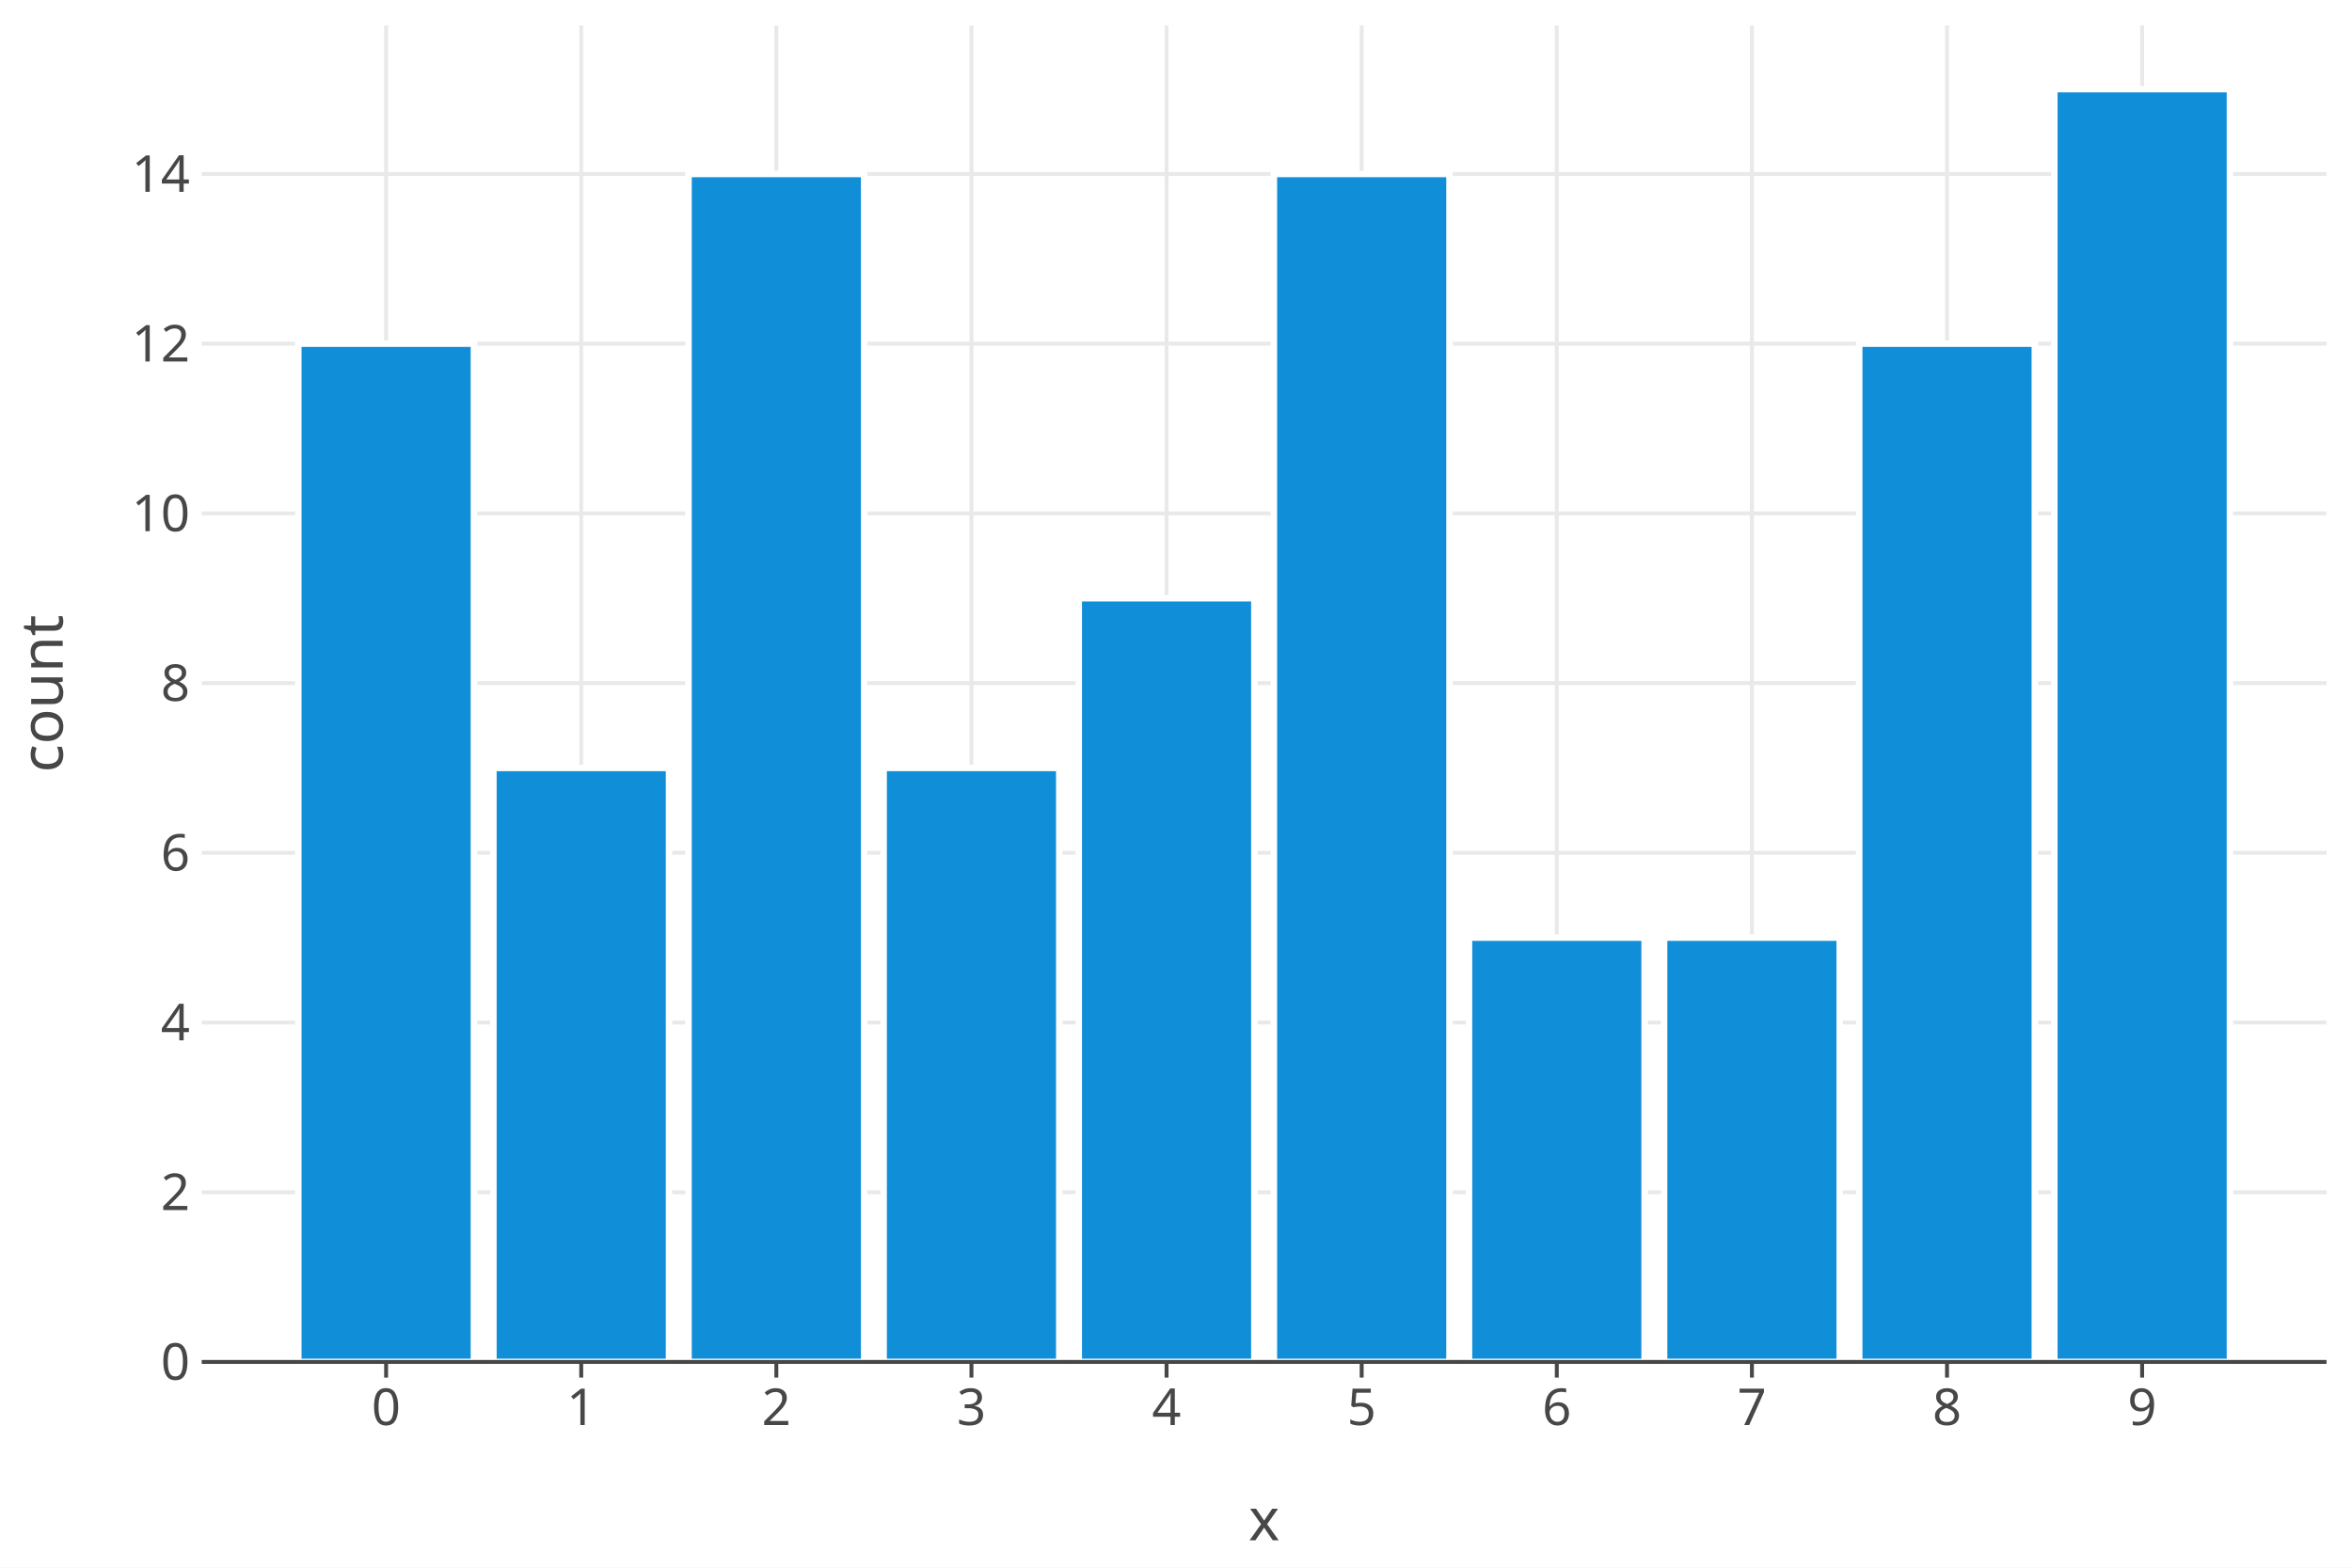
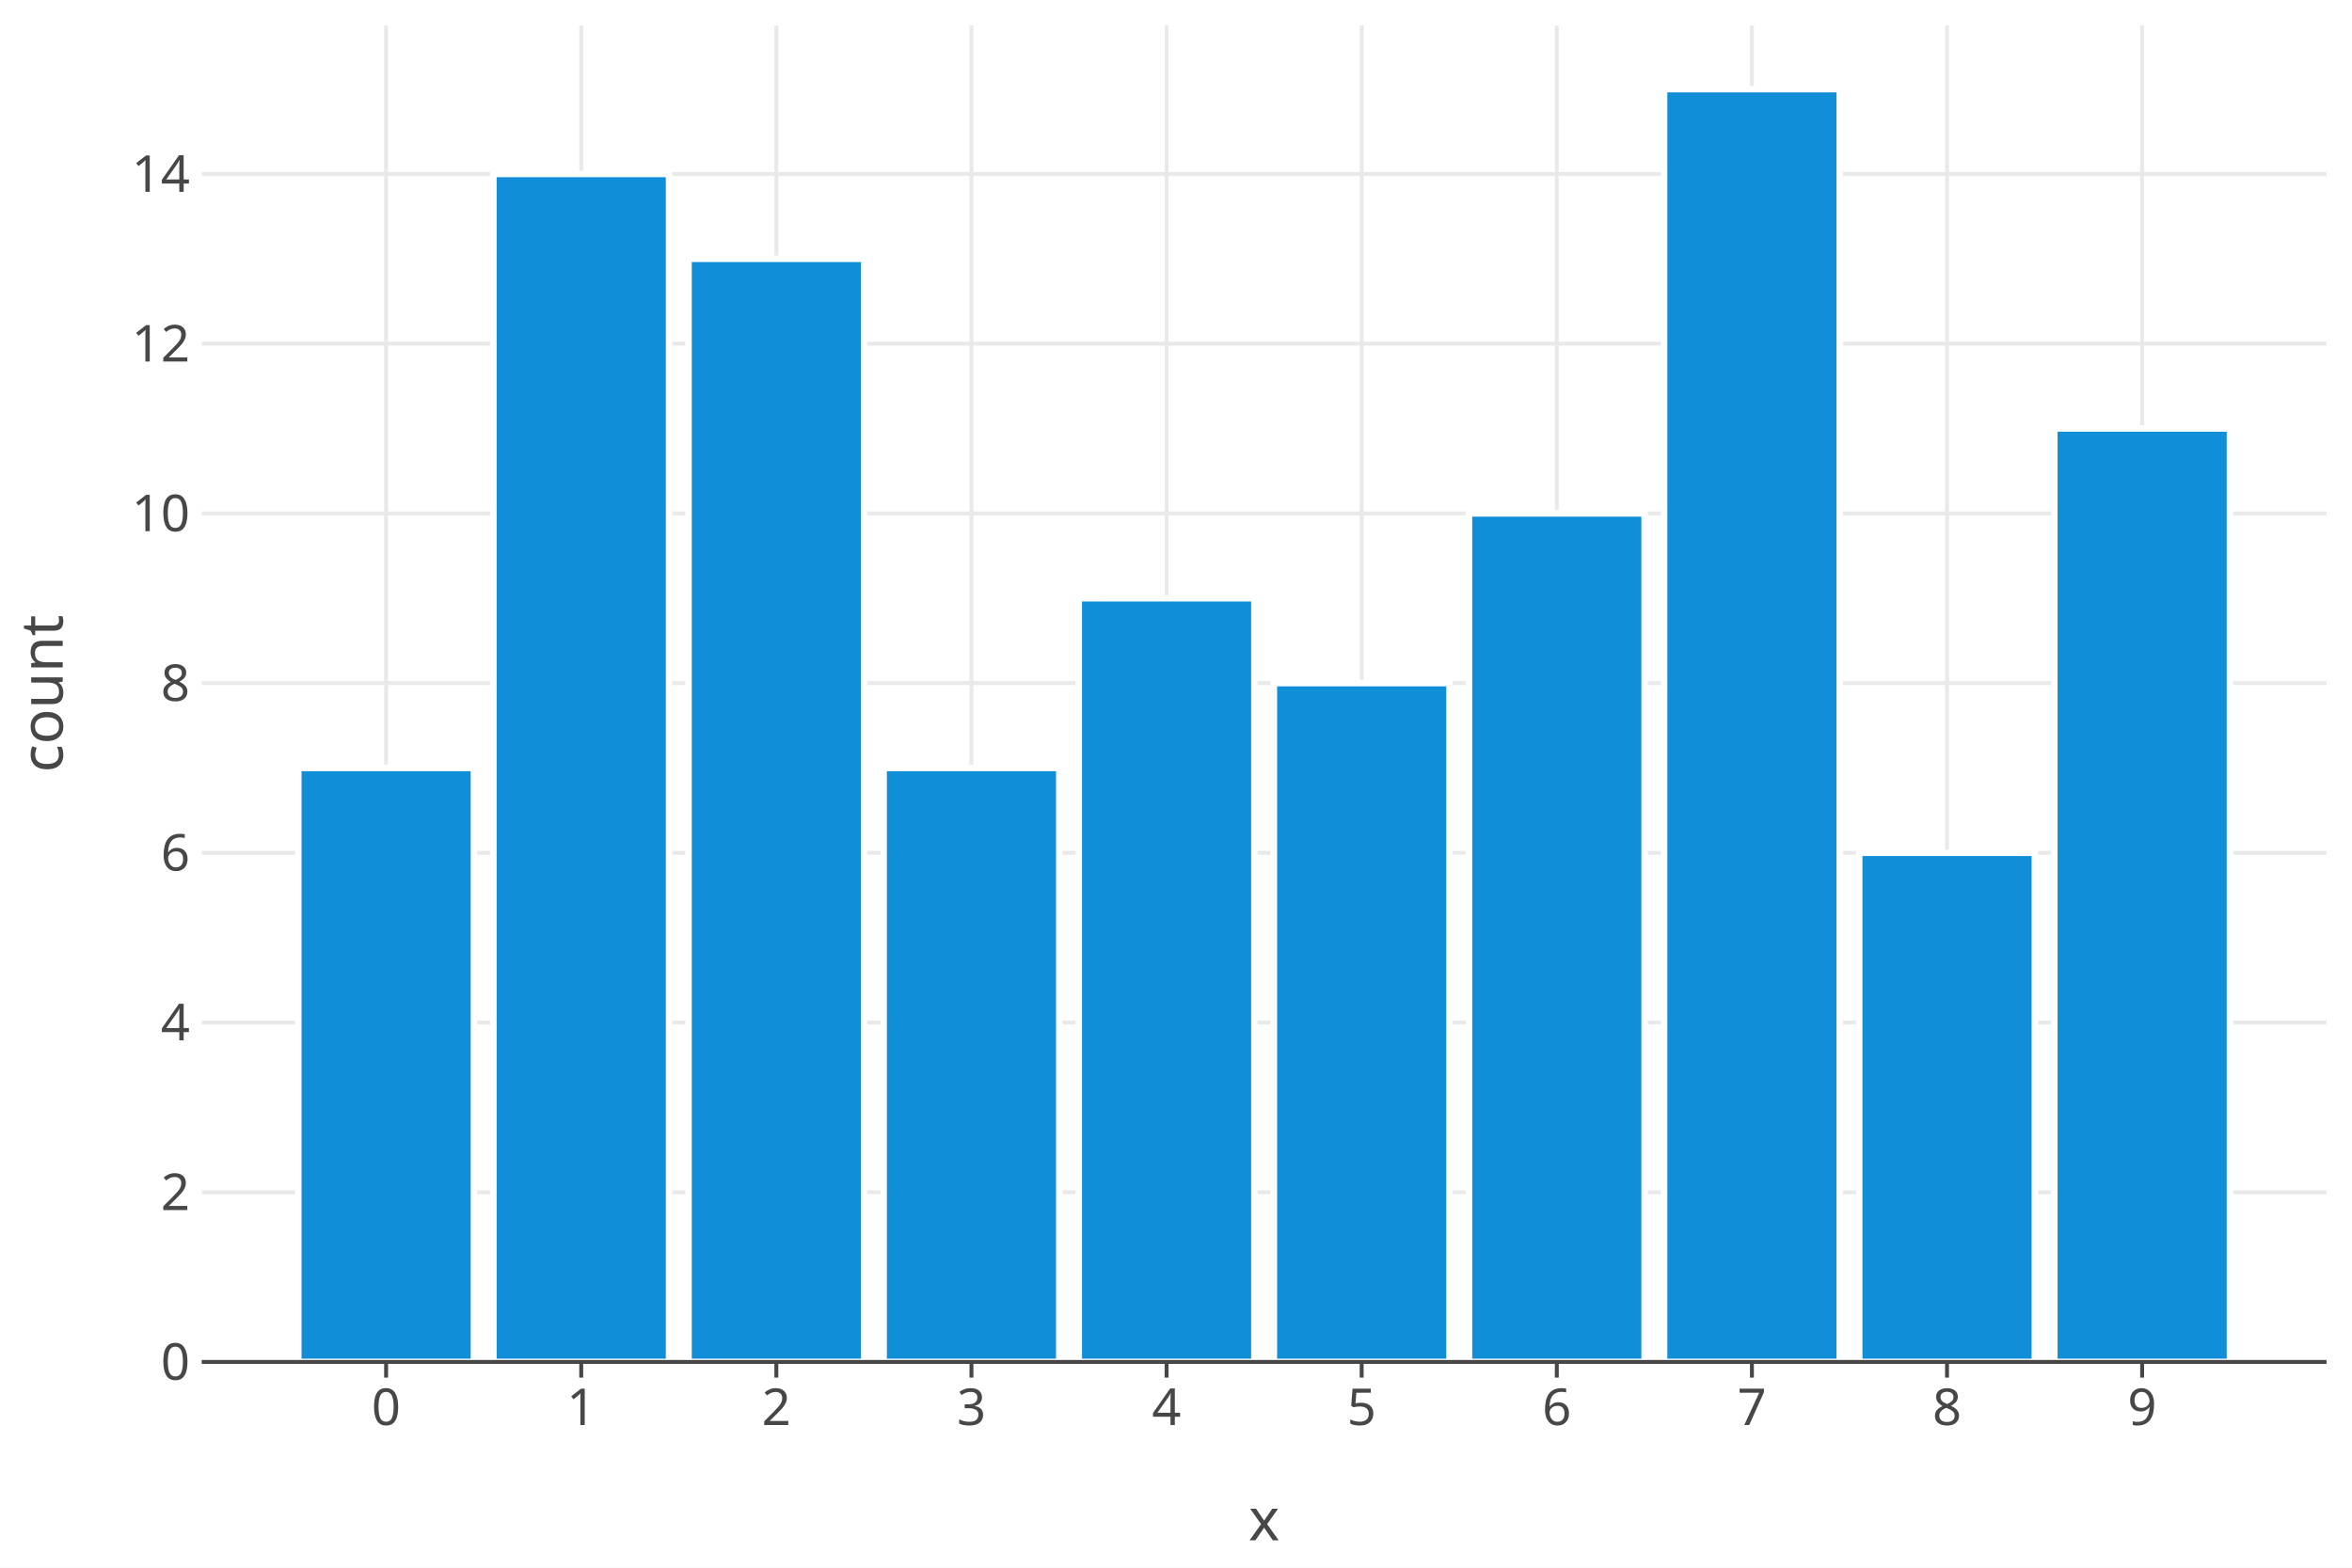
<svg xmlns="http://www.w3.org/2000/svg" display="block" class="plt-container" width="600.0" height="400.0">
  <style type="text/css">
  .plt-container {
   font-family: Lucida Grande, sans-serif;
   user-select: none;
   -webkit-user-select: none;
   -moz-user-select: none;
   -ms-user-select: none;
}
text {
   text-rendering: optimizeLegibility;
}
- #pXgaf2w .plot-title {
+ #pP5dZcT .plot-title {
   fill: #474747;
   font-family: Lucida Grande, sans-serif;
   font-size: 16.0px;
   font-weight: normal;
   font-style: normal;   
}
- #pXgaf2w .plot-subtitle {
+ #pP5dZcT .plot-subtitle {
   fill: #474747;
   font-family: Lucida Grande, sans-serif;
   font-size: 15.0px;
   font-weight: normal;
   font-style: normal;   
}
- #pXgaf2w .plot-caption {
-    fill: #474747;
-    font-family: Lucida Grande, sans-serif;
-    font-size: 13.0px;
-    font-weight: normal;
-    font-style: normal;   
- }
- #pXgaf2w .legend-title {
+ #pP5dZcT .plot-caption {
+    fill: #474747;
+    font-family: Lucida Grande, sans-serif;
+    font-size: 13.0px;
+    font-weight: normal;
+    font-style: normal;   
+ }
+ #pP5dZcT .legend-title {
   fill: #474747;
   font-family: Lucida Grande, sans-serif;
   font-size: 15.0px;
   font-weight: normal;
   font-style: normal;   
}
- #pXgaf2w .legend-item {
-    fill: #474747;
-    font-family: Lucida Grande, sans-serif;
-    font-size: 13.0px;
-    font-weight: normal;
-    font-style: normal;   
- }
- #pXgaf2w .axis-title-x {
+ #pP5dZcT .legend-item {
+    fill: #474747;
+    font-family: Lucida Grande, sans-serif;
+    font-size: 13.0px;
+    font-weight: normal;
+    font-style: normal;   
+ }
+ #pP5dZcT .axis-title-x {
   fill: #474747;
   font-family: Lucida Grande, sans-serif;
   font-size: 15.0px;
   font-weight: normal;
   font-style: normal;   
}
- #pXgaf2w .axis-text-x {
-    fill: #474747;
-    font-family: Lucida Grande, sans-serif;
-    font-size: 13.0px;
-    font-weight: normal;
-    font-style: normal;   
- }
- #dWVgdBY .axis-tooltip-text-x {
+ #pP5dZcT .axis-text-x {
+    fill: #474747;
+    font-family: Lucida Grande, sans-serif;
+    font-size: 13.0px;
+    font-weight: normal;
+    font-style: normal;   
+ }
+ #dtLNpIt .axis-tooltip-text-x {
   fill: #ffffff;
   font-family: Lucida Grande, sans-serif;
   font-size: 13.0px;
   font-weight: normal;
   font-style: normal;   
}
- #pXgaf2w .axis-title-y {
+ #pP5dZcT .axis-title-y {
   fill: #474747;
   font-family: Lucida Grande, sans-serif;
   font-size: 15.0px;
   font-weight: normal;
   font-style: normal;   
}
- #pXgaf2w .axis-text-y {
-    fill: #474747;
-    font-family: Lucida Grande, sans-serif;
-    font-size: 13.0px;
-    font-weight: normal;
-    font-style: normal;   
- }
- #dWVgdBY .axis-tooltip-text-y {
+ #pP5dZcT .axis-text-y {
+    fill: #474747;
+    font-family: Lucida Grande, sans-serif;
+    font-size: 13.0px;
+    font-weight: normal;
+    font-style: normal;   
+ }
+ #dtLNpIt .axis-tooltip-text-y {
   fill: #ffffff;
   font-family: Lucida Grande, sans-serif;
   font-size: 13.0px;
   font-weight: normal;
   font-style: normal;   
}
- #pXgaf2w .facet-strip-text-x {
-    fill: #474747;
-    font-family: Lucida Grande, sans-serif;
-    font-size: 13.0px;
-    font-weight: normal;
-    font-style: normal;   
- }
- #pXgaf2w .facet-strip-text-y {
-    fill: #474747;
-    font-family: Lucida Grande, sans-serif;
-    font-size: 13.0px;
-    font-weight: normal;
-    font-style: normal;   
- }
- #dWVgdBY .tooltip-text {
-    fill: #474747;
-    font-family: Lucida Grande, sans-serif;
-    font-size: 13.0px;
-    font-weight: normal;
-    font-style: normal;   
- }
- #dWVgdBY .tooltip-title {
+ #pP5dZcT .facet-strip-text-x {
+    fill: #474747;
+    font-family: Lucida Grande, sans-serif;
+    font-size: 13.0px;
+    font-weight: normal;
+    font-style: normal;   
+ }
+ #pP5dZcT .facet-strip-text-y {
+    fill: #474747;
+    font-family: Lucida Grande, sans-serif;
+    font-size: 13.0px;
+    font-weight: normal;
+    font-style: normal;   
+ }
+ #dtLNpIt .tooltip-text {
+    fill: #474747;
+    font-family: Lucida Grande, sans-serif;
+    font-size: 13.0px;
+    font-weight: normal;
+    font-style: normal;   
+ }
+ #dtLNpIt .tooltip-title {
   fill: #474747;
   font-family: Lucida Grande, sans-serif;
   font-size: 13.0px;
   font-weight: bold;
   font-style: normal;   
}
- #dWVgdBY .tooltip-label {
+ #dtLNpIt .tooltip-label {
   fill: #474747;
   font-family: Lucida Grande, sans-serif;
   font-size: 13.0px;
   font-weight: bold;
   font-style: normal;   
}

  </style>
-   <g id="pXgaf2w">
+   <g id="pP5dZcT">
    <path fill-rule="evenodd" fill="rgb(255,255,255)" fill-opacity="1.0" d="M0.0 0.0 L0.0 400.0 L600.0 400.0 L600.0 0.0 Z">
    </path>
    <g transform="translate(29.5 6.5 ) ">
      <g>
        <g transform="translate(21.96121 0.0 ) ">
          <g>
            <line x1="47.036" y1="0.0" x2="47.036" y2="341.0" stroke="rgb(233,233,233)" stroke-opacity="1.0" stroke-width="1.0" fill="none">
            </line>
            <line x1="96.81" y1="0.0" x2="96.81" y2="341.0" stroke="rgb(233,233,233)" stroke-opacity="1.0" stroke-width="1.0" fill="none">
            </line>
            <line x1="146.584" y1="0.0" x2="146.584" y2="341.0" stroke="rgb(233,233,233)" stroke-opacity="1.0" stroke-width="1.0" fill="none">
            </line>
            <line x1="196.358" y1="0.0" x2="196.358" y2="341.0" stroke="rgb(233,233,233)" stroke-opacity="1.0" stroke-width="1.0" fill="none">
            </line>
            <line x1="246.132" y1="0.0" x2="246.132" y2="341.0" stroke="rgb(233,233,233)" stroke-opacity="1.0" stroke-width="1.0" fill="none">
            </line>
            <line x1="295.906" y1="0.0" x2="295.906" y2="341.0" stroke="rgb(233,233,233)" stroke-opacity="1.0" stroke-width="1.0" fill="none">
            </line>
            <line x1="345.68" y1="0.0" x2="345.68" y2="341.0" stroke="rgb(233,233,233)" stroke-opacity="1.0" stroke-width="1.0" fill="none">
            </line>
            <line x1="395.454" y1="0.0" x2="395.454" y2="341.0" stroke="rgb(233,233,233)" stroke-opacity="1.0" stroke-width="1.0" fill="none">
            </line>
            <line x1="445.228" y1="0.0" x2="445.228" y2="341.0" stroke="rgb(233,233,233)" stroke-opacity="1.0" stroke-width="1.0" fill="none">
            </line>
            <line x1="495.002" y1="0.0" x2="495.002" y2="341.0" stroke="rgb(233,233,233)" stroke-opacity="1.0" stroke-width="1.0" fill="none">
            </line>
          </g>
        </g>
        <g transform="translate(21.96121 0.0 ) ">
          <g>
            <line x1="0.0" y1="341.0" x2="542.039" y2="341.0" stroke="rgb(233,233,233)" stroke-opacity="1.0" stroke-width="1.0" fill="none">
            </line>
            <line x1="0.0" y1="297.698" x2="542.039" y2="297.698" stroke="rgb(233,233,233)" stroke-opacity="1.0" stroke-width="1.0" fill="none">
            </line>
            <line x1="0.0" y1="254.397" x2="542.039" y2="254.397" stroke="rgb(233,233,233)" stroke-opacity="1.0" stroke-width="1.0" fill="none">
            </line>
            <line x1="0.0" y1="211.095" x2="542.039" y2="211.095" stroke="rgb(233,233,233)" stroke-opacity="1.0" stroke-width="1.0" fill="none">
            </line>
            <line x1="0.0" y1="167.794" x2="542.039" y2="167.794" stroke="rgb(233,233,233)" stroke-opacity="1.0" stroke-width="1.0" fill="none">
            </line>
            <line x1="0.0" y1="124.492" x2="542.039" y2="124.492" stroke="rgb(233,233,233)" stroke-opacity="1.0" stroke-width="1.0" fill="none">
            </line>
            <line x1="0.0" y1="81.19" x2="542.039" y2="81.19" stroke="rgb(233,233,233)" stroke-opacity="1.0" stroke-width="1.0" fill="none">
            </line>
            <line x1="0.0" y1="37.889" x2="542.039" y2="37.889" stroke="rgb(233,233,233)" stroke-opacity="1.0" stroke-width="1.0" fill="none">
            </line>
          </g>
        </g>
      </g>
-       <g clip-path="url(#cm2oDxV)" clip-bounds-jfx="[rect (21.961, 0.0), (542.039, 341.0)]">
+       <g clip-path="url(#cWPuxJg)" clip-bounds-jfx="[rect (21.961, 0.0), (542.039, 341.0)]">
        <g transform="translate(21.96121 0.0 ) ">
          <g>
            <g>
-               <rect x="74.412" y="189.444" height="151.556" width="44.797" stroke="rgb(255,255,255)" stroke-opacity="1.0" fill="rgb(17,142,216)" fill-opacity="1.0" stroke-width="1.65">
-               </rect>
-               <rect x="373.056" y="232.746" height="108.254" width="44.797" stroke="rgb(255,255,255)" stroke-opacity="1.0" fill="rgb(17,142,216)" fill-opacity="1.0" stroke-width="1.65">
+               <rect x="24.638" y="189.444" height="151.556" width="44.797" stroke="rgb(255,255,255)" stroke-opacity="1.0" fill="rgb(17,142,216)" fill-opacity="1.0" stroke-width="1.65">
+               </rect>
+               <rect x="323.282" y="124.492" height="216.508" width="44.797" stroke="rgb(255,255,255)" stroke-opacity="1.0" fill="rgb(17,142,216)" fill-opacity="1.0" stroke-width="1.65">
              </rect>
              <rect x="173.96" y="189.444" height="151.556" width="44.797" stroke="rgb(255,255,255)" stroke-opacity="1.0" fill="rgb(17,142,216)" fill-opacity="1.0" stroke-width="1.65">
              </rect>
-               <rect x="422.83" y="81.19" height="259.81" width="44.797" stroke="rgb(255,255,255)" stroke-opacity="1.0" fill="rgb(17,142,216)" fill-opacity="1.0" stroke-width="1.65">
-               </rect>
-               <rect x="273.508" y="37.889" height="303.111" width="44.797" stroke="rgb(255,255,255)" stroke-opacity="1.0" fill="rgb(17,142,216)" fill-opacity="1.0" stroke-width="1.65">
-               </rect>
              <rect x="223.734" y="146.143" height="194.857" width="44.797" stroke="rgb(255,255,255)" stroke-opacity="1.0" fill="rgb(17,142,216)" fill-opacity="1.0" stroke-width="1.65">
              </rect>
-               <rect x="124.186" y="37.889" height="303.111" width="44.797" stroke="rgb(255,255,255)" stroke-opacity="1.0" fill="rgb(17,142,216)" fill-opacity="1.0" stroke-width="1.65">
-               </rect>
-               <rect x="323.282" y="232.746" height="108.254" width="44.797" stroke="rgb(255,255,255)" stroke-opacity="1.0" fill="rgb(17,142,216)" fill-opacity="1.0" stroke-width="1.65">
-               </rect>
-               <rect x="472.604" y="16.238" height="324.762" width="44.797" stroke="rgb(255,255,255)" stroke-opacity="1.0" fill="rgb(17,142,216)" fill-opacity="1.0" stroke-width="1.65">
-               </rect>
-               <rect x="24.638" y="81.19" height="259.81" width="44.797" stroke="rgb(255,255,255)" stroke-opacity="1.0" fill="rgb(17,142,216)" fill-opacity="1.0" stroke-width="1.65">
+               <rect x="124.186" y="59.54" height="281.46" width="44.797" stroke="rgb(255,255,255)" stroke-opacity="1.0" fill="rgb(17,142,216)" fill-opacity="1.0" stroke-width="1.65">
+               </rect>
+               <rect x="373.056" y="16.238" height="324.762" width="44.797" stroke="rgb(255,255,255)" stroke-opacity="1.0" fill="rgb(17,142,216)" fill-opacity="1.0" stroke-width="1.65">
+               </rect>
+               <rect x="74.412" y="37.889" height="303.111" width="44.797" stroke="rgb(255,255,255)" stroke-opacity="1.0" fill="rgb(17,142,216)" fill-opacity="1.0" stroke-width="1.65">
+               </rect>
+               <rect x="273.508" y="167.794" height="173.206" width="44.797" stroke="rgb(255,255,255)" stroke-opacity="1.0" fill="rgb(17,142,216)" fill-opacity="1.0" stroke-width="1.65">
+               </rect>
+               <rect x="472.604" y="102.841" height="238.159" width="44.797" stroke="rgb(255,255,255)" stroke-opacity="1.0" fill="rgb(17,142,216)" fill-opacity="1.0" stroke-width="1.65">
+               </rect>
+               <rect x="422.83" y="211.095" height="129.905" width="44.797" stroke="rgb(255,255,255)" stroke-opacity="1.0" fill="rgb(17,142,216)" fill-opacity="1.0" stroke-width="1.65">
              </rect>
            </g>
          </g>
        </g>
        <defs>
-           <clipPath id="cm2oDxV">
+           <clipPath id="cWPuxJg">
            <rect x="21.961" y="0.0" width="542.039" height="341.0">
            </rect>
          </clipPath>
        </defs>
      </g>
      <g>
        <g transform="translate(21.96121 341.0 ) ">
          <g transform="translate(47.03642 0.0 ) ">
            <line stroke-width="1.0" stroke="rgb(71,71,71)" stroke-opacity="1.0" x2="0.0" y2="4.0">
            </line>
            <g transform="translate(0.0 7.0 ) ">
              <text class="axis-text-x" text-anchor="middle" dy="0.7em">
                <tspan>0</tspan>
              </text>
            </g>
          </g>
          <g transform="translate(96.81042 0.0 ) ">
            <line stroke-width="1.0" stroke="rgb(71,71,71)" stroke-opacity="1.0" x2="0.0" y2="4.0">
            </line>
            <g transform="translate(0.0 7.0 ) ">
              <text class="axis-text-x" text-anchor="middle" dy="0.7em">
                <tspan>1</tspan>
              </text>
            </g>
          </g>
          <g transform="translate(146.5844 0.0 ) ">
            <line stroke-width="1.0" stroke="rgb(71,71,71)" stroke-opacity="1.0" x2="0.0" y2="4.0">
            </line>
            <g transform="translate(0.0 7.0 ) ">
              <text class="axis-text-x" text-anchor="middle" dy="0.7em">
                <tspan>2</tspan>
              </text>
            </g>
          </g>
          <g transform="translate(196.3584 0.0 ) ">
            <line stroke-width="1.0" stroke="rgb(71,71,71)" stroke-opacity="1.0" x2="0.0" y2="4.0">
            </line>
            <g transform="translate(0.0 7.0 ) ">
              <text class="axis-text-x" text-anchor="middle" dy="0.7em">
                <tspan>3</tspan>
              </text>
            </g>
          </g>
          <g transform="translate(246.1324 0.0 ) ">
            <line stroke-width="1.0" stroke="rgb(71,71,71)" stroke-opacity="1.0" x2="0.0" y2="4.0">
            </line>
            <g transform="translate(0.0 7.0 ) ">
              <text class="axis-text-x" text-anchor="middle" dy="0.7em">
                <tspan>4</tspan>
              </text>
            </g>
          </g>
          <g transform="translate(295.9064 0.0 ) ">
            <line stroke-width="1.0" stroke="rgb(71,71,71)" stroke-opacity="1.0" x2="0.0" y2="4.0">
            </line>
            <g transform="translate(0.0 7.0 ) ">
              <text class="axis-text-x" text-anchor="middle" dy="0.7em">
                <tspan>5</tspan>
              </text>
            </g>
          </g>
          <g transform="translate(345.6804 0.0 ) ">
            <line stroke-width="1.0" stroke="rgb(71,71,71)" stroke-opacity="1.0" x2="0.0" y2="4.0">
            </line>
            <g transform="translate(0.0 7.0 ) ">
              <text class="axis-text-x" text-anchor="middle" dy="0.7em">
                <tspan>6</tspan>
              </text>
            </g>
          </g>
          <g transform="translate(395.4544 0.0 ) ">
            <line stroke-width="1.0" stroke="rgb(71,71,71)" stroke-opacity="1.0" x2="0.0" y2="4.0">
            </line>
            <g transform="translate(0.0 7.0 ) ">
              <text class="axis-text-x" text-anchor="middle" dy="0.7em">
                <tspan>7</tspan>
              </text>
            </g>
          </g>
          <g transform="translate(445.2284 0.0 ) ">
            <line stroke-width="1.0" stroke="rgb(71,71,71)" stroke-opacity="1.0" x2="0.0" y2="4.0">
            </line>
            <g transform="translate(0.0 7.0 ) ">
              <text class="axis-text-x" text-anchor="middle" dy="0.7em">
                <tspan>8</tspan>
              </text>
            </g>
          </g>
          <g transform="translate(495.0024 0.0 ) ">
            <line stroke-width="1.0" stroke="rgb(71,71,71)" stroke-opacity="1.0" x2="0.0" y2="4.0">
            </line>
            <g transform="translate(0.0 7.0 ) ">
              <text class="axis-text-x" text-anchor="middle" dy="0.7em">
                <tspan>9</tspan>
              </text>
            </g>
          </g>
          <line x1="0.0" y1="0.0" x2="542.039" y2="0.0" stroke-width="1.0" stroke="rgb(71,71,71)" stroke-opacity="1.0">
          </line>
        </g>
        <g transform="translate(21.96121 0.0 ) ">
          <g transform="translate(0.0 341.0 ) ">
            <g transform="translate(-3.0 0.0 ) ">
              <text class="axis-text-y" text-anchor="end" dy="0.35em">
                <tspan>0</tspan>
              </text>
            </g>
          </g>
          <g transform="translate(0.0 297.6984 ) ">
            <g transform="translate(-3.0 0.0 ) ">
              <text class="axis-text-y" text-anchor="end" dy="0.35em">
                <tspan>2</tspan>
              </text>
            </g>
          </g>
          <g transform="translate(0.0 254.3968 ) ">
            <g transform="translate(-3.0 0.0 ) ">
              <text class="axis-text-y" text-anchor="end" dy="0.35em">
                <tspan>4</tspan>
              </text>
            </g>
          </g>
          <g transform="translate(0.0 211.0952 ) ">
            <g transform="translate(-3.0 0.0 ) ">
              <text class="axis-text-y" text-anchor="end" dy="0.35em">
                <tspan>6</tspan>
              </text>
            </g>
          </g>
          <g transform="translate(0.0 167.7937 ) ">
            <g transform="translate(-3.0 0.0 ) ">
              <text class="axis-text-y" text-anchor="end" dy="0.35em">
                <tspan>8</tspan>
              </text>
            </g>
          </g>
          <g transform="translate(0.0 124.4921 ) ">
            <g transform="translate(-3.0 0.0 ) ">
              <text class="axis-text-y" text-anchor="end" dy="0.35em">
                <tspan>10</tspan>
              </text>
            </g>
          </g>
          <g transform="translate(0.0 81.19048 ) ">
            <g transform="translate(-3.0 0.0 ) ">
              <text class="axis-text-y" text-anchor="end" dy="0.35em">
                <tspan>12</tspan>
              </text>
            </g>
          </g>
          <g transform="translate(0.0 37.88889 ) ">
            <g transform="translate(-3.0 0.0 ) ">
              <text class="axis-text-y" text-anchor="end" dy="0.35em">
                <tspan>14</tspan>
              </text>
            </g>
          </g>
        </g>
      </g>
    </g>
    <g transform="translate(16.0 177.0 ) rotate(-90.0 ) ">
      <text class="axis-title-y" y="0.0" text-anchor="middle">
        <tspan>count</tspan>
      </text>
    </g>
    <g transform="translate(322.4806 393.0 ) ">
      <text class="axis-title-x" y="0.0" text-anchor="middle">
        <tspan>x</tspan>
      </text>
    </g>
    <path fill="rgb(0,0,0)" fill-opacity="0.0" stroke="rgb(71,71,71)" stroke-opacity="1.0" stroke-width="0.0" d="M0.0 0.0 L0.0 400.0 L600.0 400.0 L600.0 0.0 Z">
    </path>
  </g>
-   <g id="dWVgdBY">
+   <g id="dtLNpIt">
  </g>
</svg>
